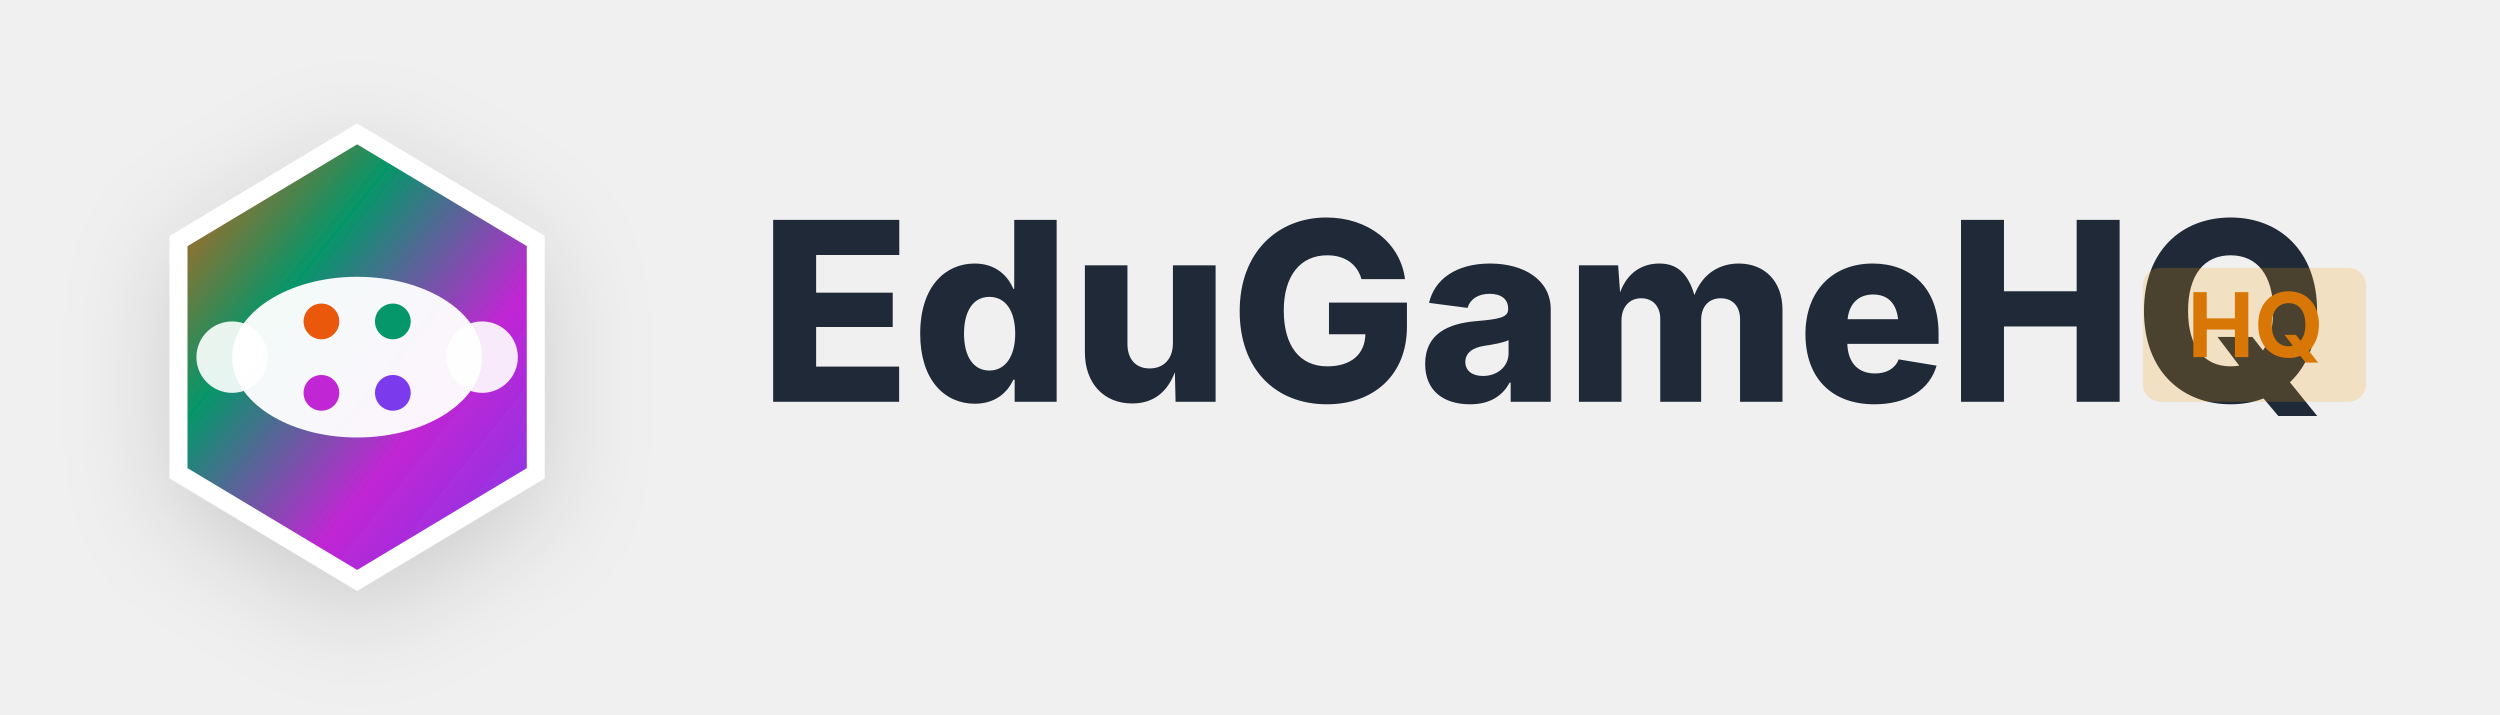
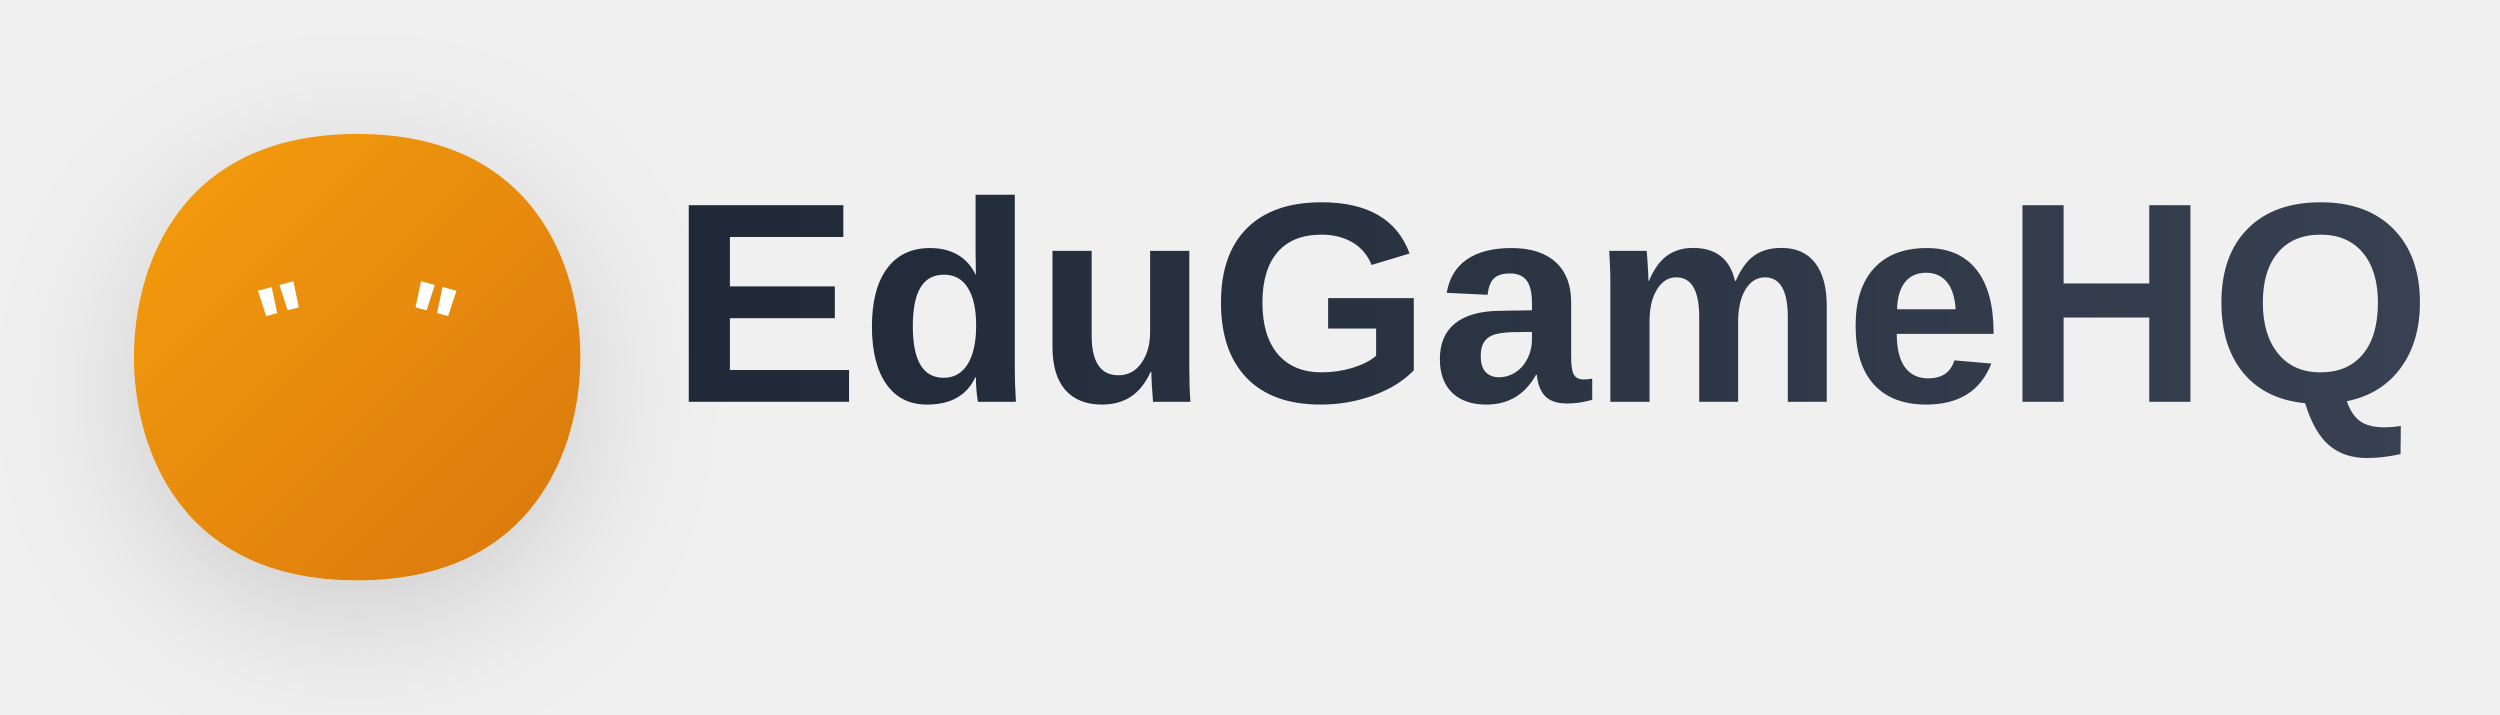
- <svg xmlns="http://www.w3.org/2000/svg" width="280" height="80" viewBox="0 0 280 80" fill="none">
+ <svg xmlns="http://www.w3.org/2000/svg" width="280" height="80" viewBox="0 0 280 80">
  <defs>
-     <linearGradient id="simpleGradient" x1="0%" y1="0%" x2="100%" y2="100%">
-       <stop offset="0%" style="stop-color:#EA580C;stop-opacity:1" />
-       <stop offset="33%" style="stop-color:#059669;stop-opacity:1" />
-       <stop offset="66%" style="stop-color:#C026D3;stop-opacity:1" />
-       <stop offset="100%" style="stop-color:#7C3AED;stop-opacity:1" />
+     <linearGradient id="primaryGradient" x1="0%" y1="0%" x2="100%" y2="100%">
+       <stop offset="0%" style="stop-color:#F59E0B;stop-opacity:1" />
+       <stop offset="100%" style="stop-color:#D97706;stop-opacity:1" />
    </linearGradient>
-     <filter id="simpleShadow" x="-50%" y="-50%" width="200%" height="200%">
-       <feDropShadow dx="0" dy="3" stdDeviation="6" flood-color="#000000" flood-opacity="0.15" />
+     <linearGradient id="textGradient" x1="0%" y1="0%" x2="100%" y2="0%">
+       <stop offset="0%" style="stop-color:#1F2937;stop-opacity:1" />
+       <stop offset="100%" style="stop-color:#374151;stop-opacity:1" />
+     </linearGradient>
+     <filter id="shadow" x="-50%" y="-50%" width="200%" height="200%">
+       <feDropShadow dx="0" dy="4" stdDeviation="8" flood-color="#000000" flood-opacity="0.15" />
    </filter>
  </defs>
-   <polygon points="40,15 20,27 20,53 40,65 60,53 60,27" fill="url(#simpleGradient)" stroke="#FFFFFF" stroke-width="2" filter="url(#simpleShadow)" />
-   <ellipse cx="40" cy="40" rx="14" ry="9" fill="#FFFFFF" opacity="0.95" />
-   <rect x="22" y="36" width="8" height="8" rx="4" fill="#FFFFFF" opacity="0.9" />
-   <rect x="50" y="36" width="8" height="8" rx="4" fill="#FFFFFF" opacity="0.9" />
-   <circle cx="36" cy="36" r="2" fill="#EA580C" />
-   <circle cx="44" cy="36" r="2" fill="#059669" />
-   <circle cx="36" cy="44" r="2" fill="#C026D3" />
-   <circle cx="44" cy="44" r="2" fill="#7C3AED" />
-   <text x="85" y="45" font-family="Inter, Arial, sans-serif" font-size="28" font-weight="800" fill="#1F2937">
-     EduGameHQ
-   </text>
-   <rect x="240" y="30" width="25" height="15" rx="2" fill="#F59E0B" opacity="0.2" />
-   <text x="245" y="40" font-family="Inter, Arial, sans-serif" font-size="10" font-weight="700" fill="#D97706">
-     HQ
-   </text>
+   <g transform="translate(15, 15)">
+     <path d="M 25 0               C 5 0, 0 15, 0 25               C 0 35, 5 50, 25 50              C 45 50, 50 35, 50 25              C 50 15, 45 0, 25 0 Z" fill="url(#primaryGradient)" filter="url(#shadow)" />
+     <text x="18" y="25" font-family="Arial, sans-serif" font-size="12" font-weight="bold" fill="white" text-anchor="middle" transform="rotate(-15 18 25)">"</text>
+     <text x="32" y="25" font-family="Arial, sans-serif" font-size="12" font-weight="bold" fill="white" text-anchor="middle" transform="rotate(15 32 25)">"</text>
+   </g>
+   <g transform="translate(75, 0)">
+     <text x="0" y="45" font-family="Space Grotesk, Arial, sans-serif" font-size="32" font-weight="700" fill="url(#textGradient)">
+       EduGameHQ
+     </text>
+   </g>
</svg>
